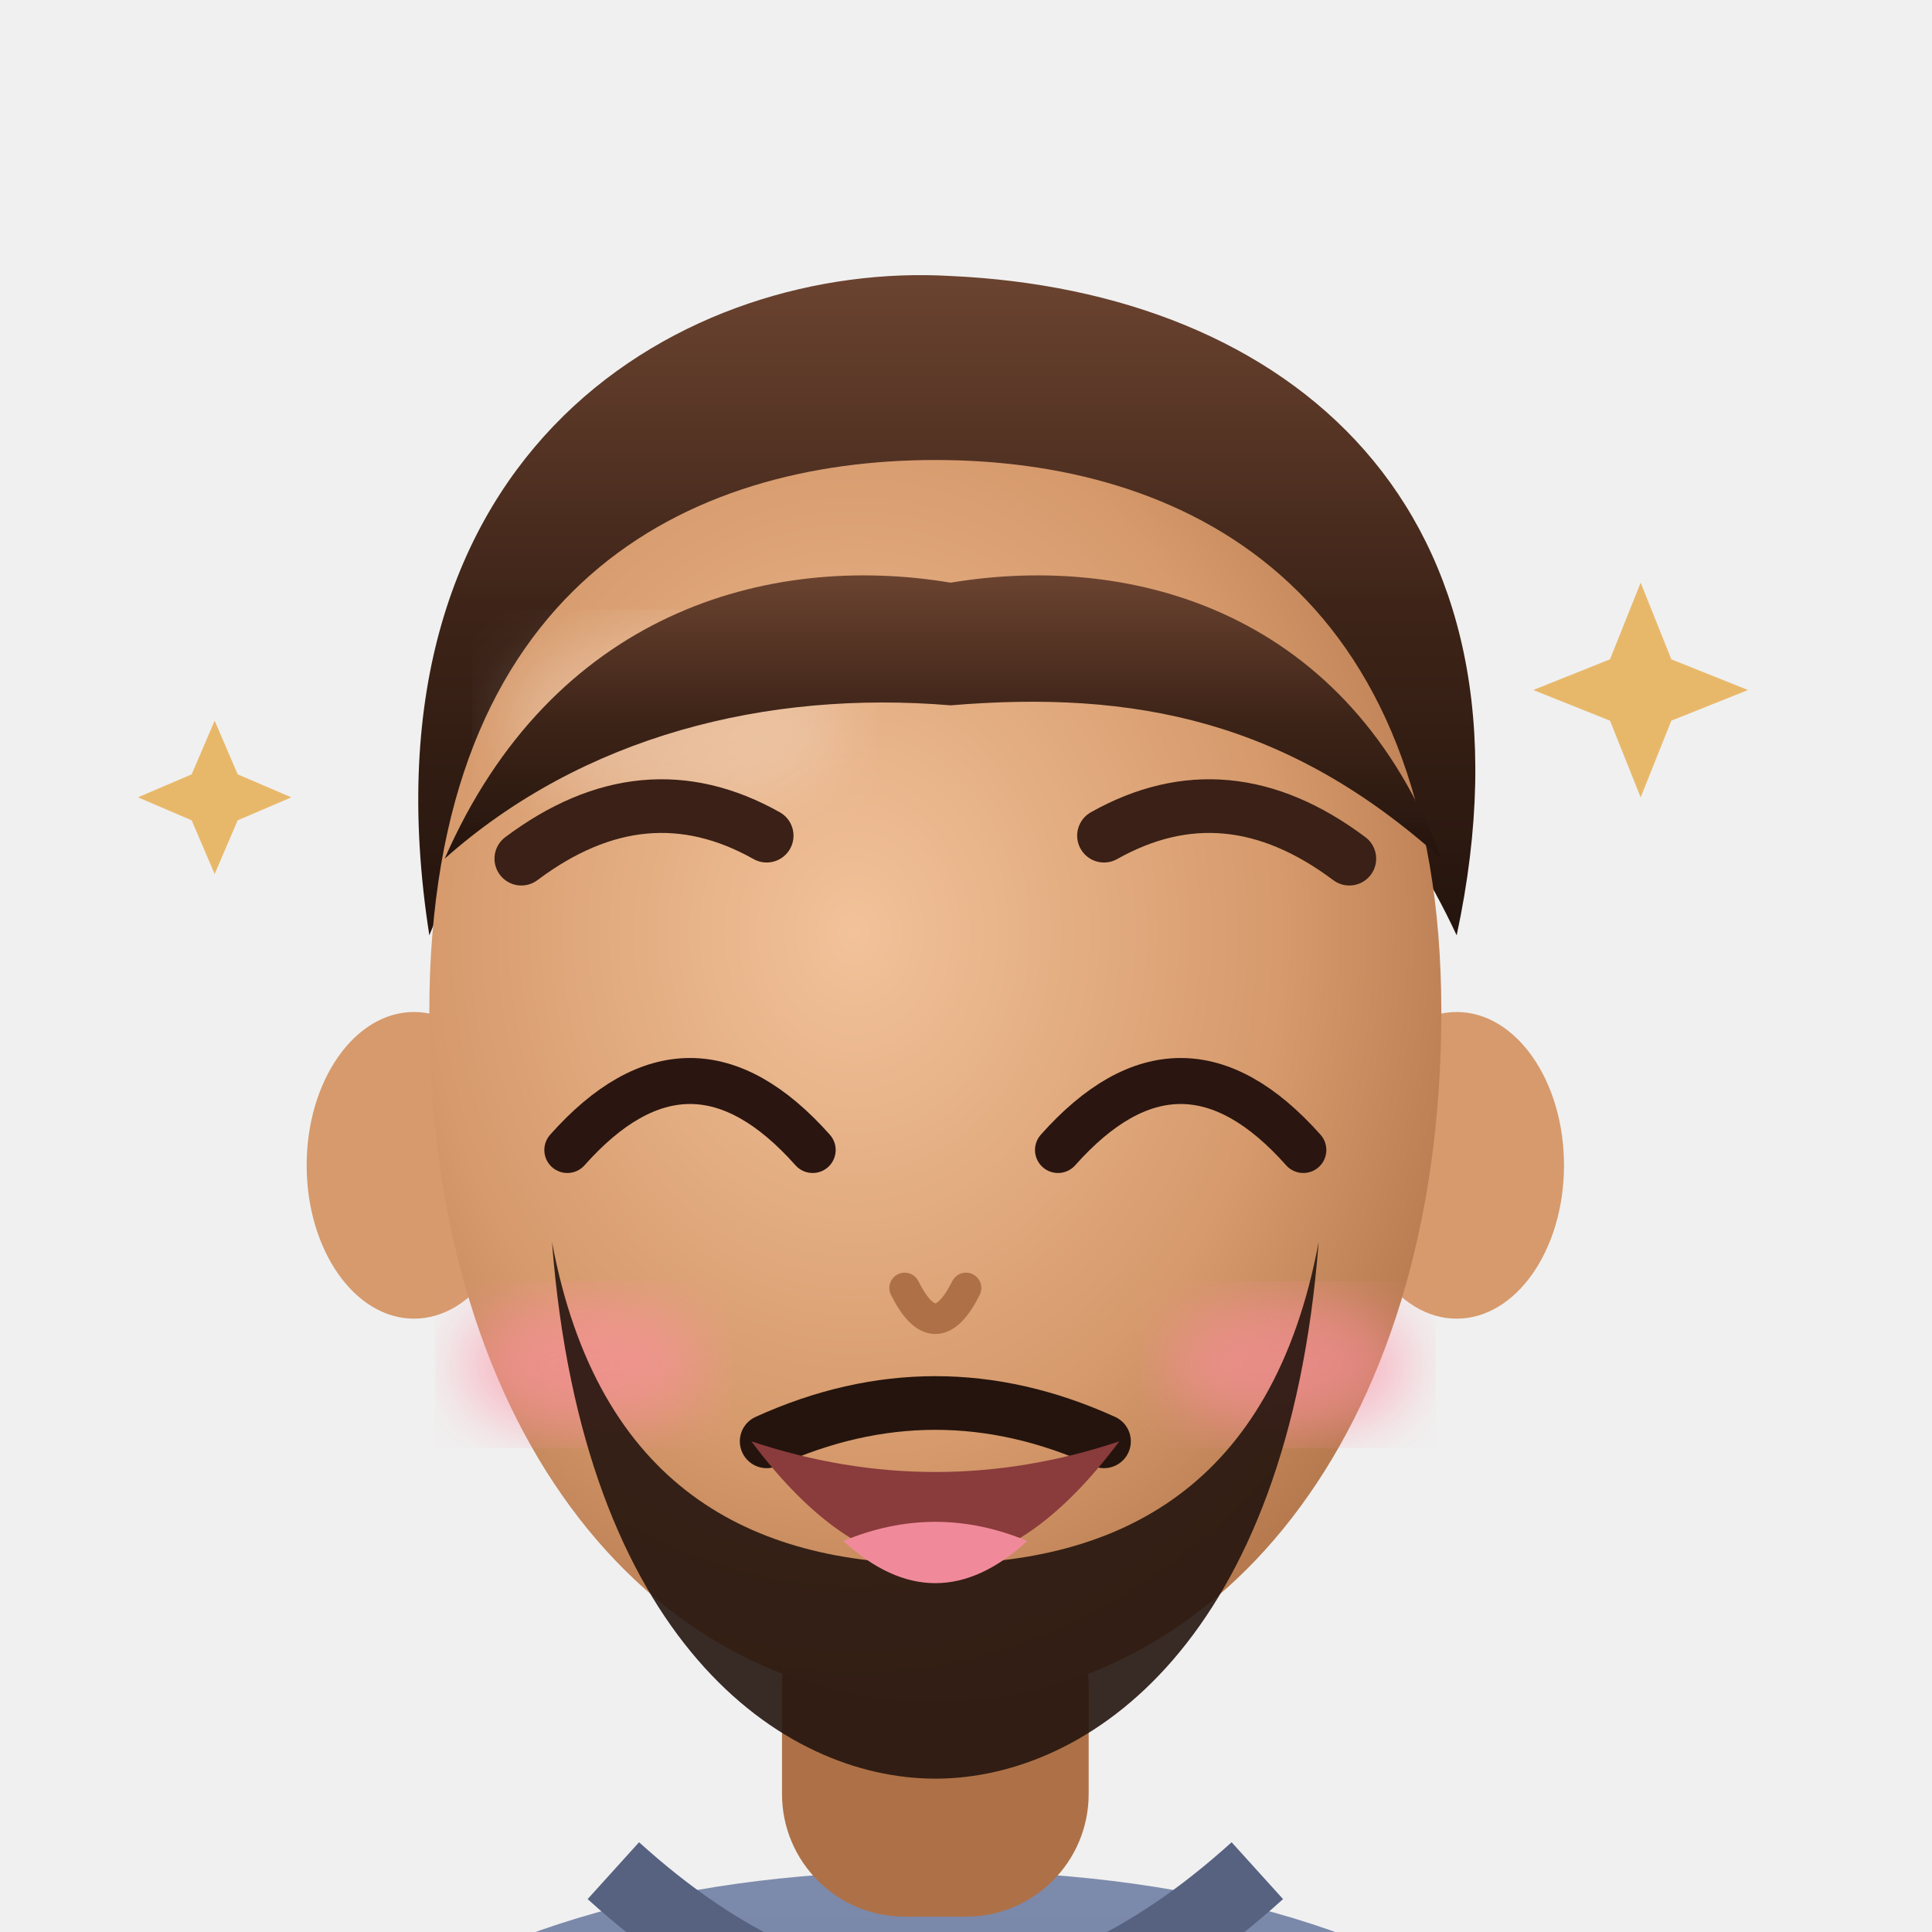
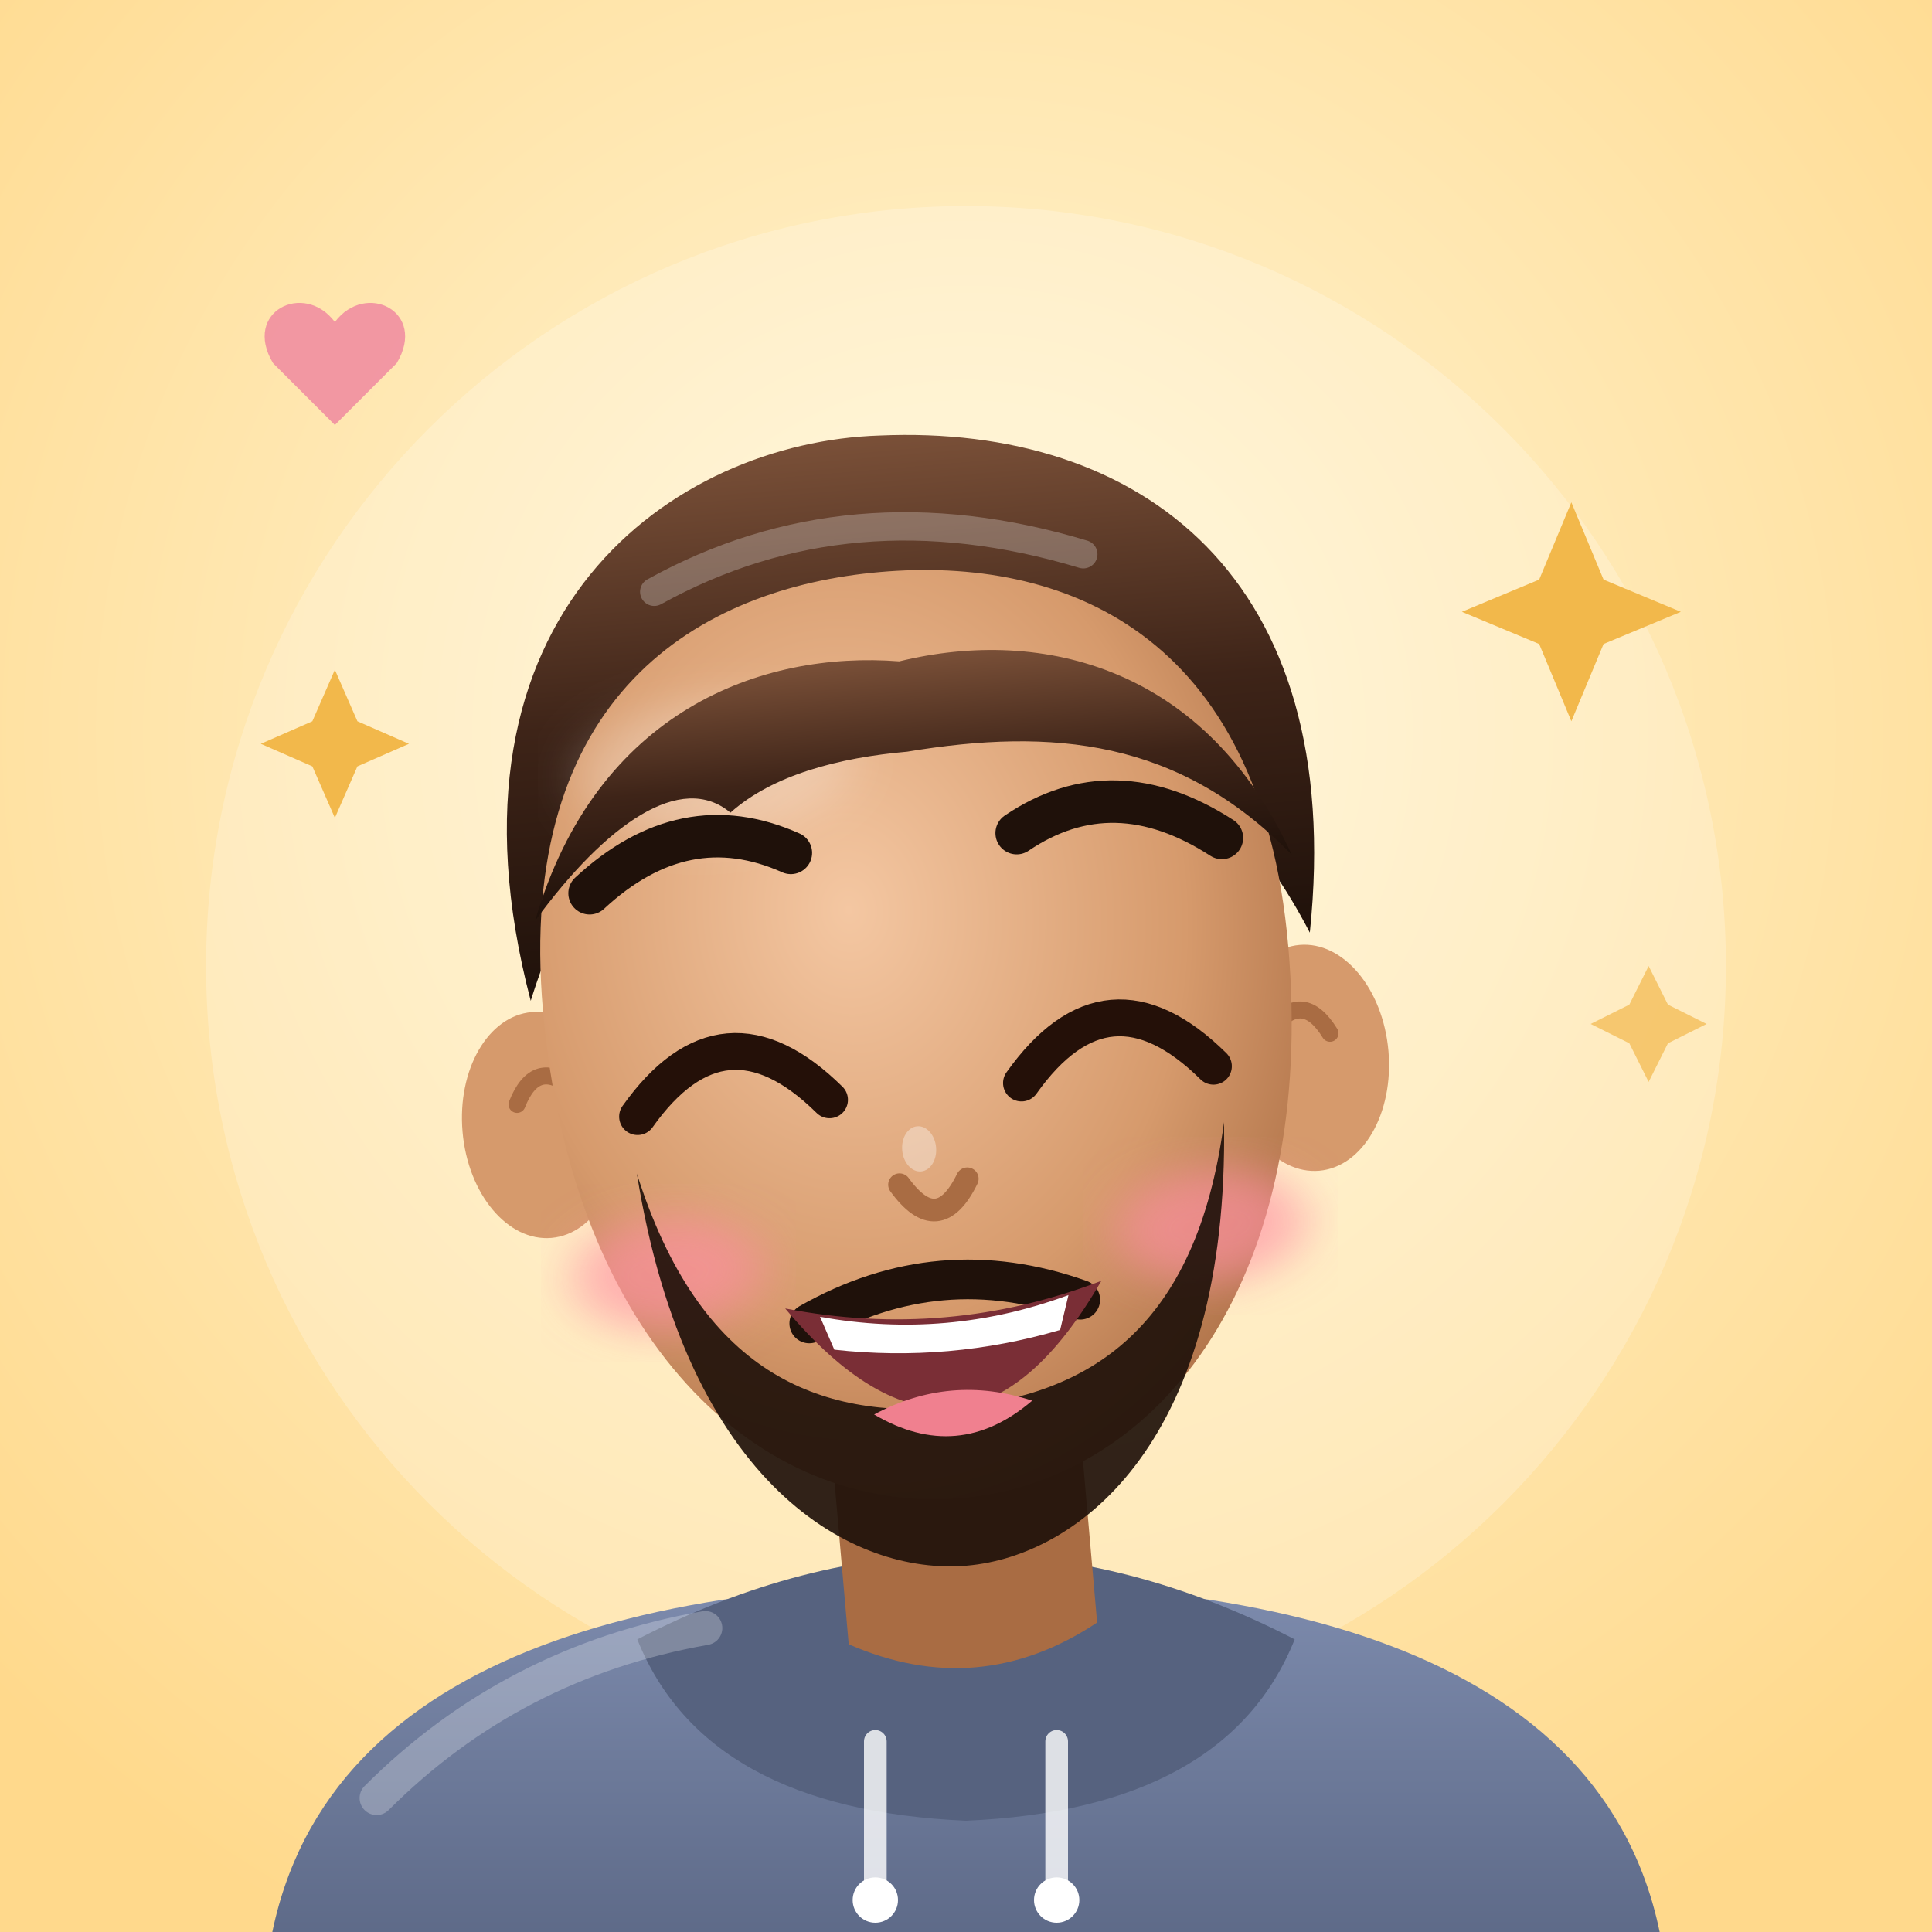
- <svg xmlns="http://www.w3.org/2000/svg" viewBox="28 18 252 252">
+ <svg xmlns="http://www.w3.org/2000/svg" viewBox="0 0 300 300">
  <defs>
-     <radialGradient id="f239" cx=".42" cy=".38" r=".7">
-       <stop offset="0" stop-color="#F2C29A" />
-       <stop offset=".6" stop-color="#D69A6C" />
-       <stop offset="1" stop-color="#AE7147" />
+     <radialGradient id="bg370" cx=".5" cy=".38" r=".7">
+       <stop offset="0" stop-color="#FFF6D8" />
+       <stop offset="1" stop-color="#FFD98C" />
    </radialGradient>
-     <linearGradient id="h240" x1="0" y1="0" x2="0" y2="1">
-       <stop offset="0" stop-color="#6B4330" />
+     <radialGradient id="f365" cx=".42" cy=".36" r=".72">
+       <stop offset="0" stop-color="#F4C7A2" />
+       <stop offset=".62" stop-color="#D69A6C" />
+       <stop offset="1" stop-color="#A96C43" />
+     </radialGradient>
+     <linearGradient id="h366" x1="0" y1="0" x2="0" y2="1">
+       <stop offset="0" stop-color="#7A5038" />
      <stop offset=".5" stop-color="#3E2418" />
-       <stop offset="1" stop-color="#24140D" />
+       <stop offset="1" stop-color="#1F110A" />
    </linearGradient>
-     <linearGradient id="c241" x1="0" y1="0" x2="0" y2="1">
+     <linearGradient id="c367" x1="0" y1="0" x2="0" y2="1">
      <stop offset="0" stop-color="#7D8BAD" />
      <stop offset="1" stop-color="#56627F" />
    </linearGradient>
-     <filter id="b242">
+     <linearGradient id="sh371" x1="0" y1="0" x2="0" y2="1">
+       <stop offset="0" stop-color="#000" stop-opacity=".22" />
+       <stop offset="1" stop-color="#000" stop-opacity="0" />
+     </linearGradient>
+     <filter id="b368">
      <feGaussianBlur stdDeviation="4" />
    </filter>
+     <clipPath id="clip369">
+       <circle cx="150" cy="150" r="150" />
+     </clipPath>
  </defs>
-   <path d="M84 140 C74 76 118 52 152 54 C196 56 230 84 218 140 C204 110 180 96 150 96 C118 96 96 110 84 140Z" fill="url(#h240)" />
-   <path d="M40 360 C40 290 86 262 150 262 C214 262 260 290 260 360Z" fill="url(#c241)" />
-   <path d="M108 262 Q150 300 192 262" fill="none" stroke="#56627F" stroke-width="10" />
-   <path d="M136 280 v34 M164 280 v34" stroke="#FFFFFF" stroke-opacity=".7" stroke-width="4" stroke-linecap="round" />
-   <rect x="130" y="222" width="40" height="46" rx="16" fill="#AE7147" />
-   <ellipse cx="82" cy="170" rx="14" ry="20" fill="#D69A6C" />
-   <ellipse cx="218" cy="170" rx="14" ry="20" fill="#D69A6C" />
-   <path d="M84 150 C84 94 118 78 150 78 C182 78 216 94 216 150 C216 206 186 240 150 240 C114 240 84 206 84 150Z" fill="url(#f239)" />
-   <ellipse cx="116" cy="112" rx="22" ry="12" fill="#fff" opacity=".22" filter="url(#b242)" />
-   <path d="M86 130 C100 98 128 90 152 94 C176 90 204 98 216 130 C196 112 176 108 152 110 C128 108 104 114 86 130Z" fill="url(#h240)" />
-   <path d="M96 130 q16 -12 32 -3" stroke="#3A2016" stroke-width="7" fill="none" stroke-linecap="round" />
-   <path d="M204 130 q-16 -12 -32 -3" stroke="#3A2016" stroke-width="7" fill="none" stroke-linecap="round" />
-   <path d="M102 168 q16 -18 32 0" stroke="#2A1510" stroke-width="6" fill="none" stroke-linecap="round" />
-   <path d="M166 168 q16 -18 32 0" stroke="#2A1510" stroke-width="6" fill="none" stroke-linecap="round" />
-   <path d="M146 186 q4 8 8 0" stroke="#AE7147" stroke-width="4" fill="none" stroke-linecap="round" />
-   <ellipse cx="104" cy="196" rx="16" ry="9" fill="#FF8FA3" opacity="0.6" filter="url(#b242)" />
-   <ellipse cx="196" cy="196" rx="16" ry="9" fill="#FF8FA3" opacity="0.6" filter="url(#b242)" />
-   <path d="M100 180 C104 232 130 250 150 250 C170 250 196 232 200 180 C194 212 174 222 150 222 C126 222 106 212 100 180Z" fill="#24140D" opacity=".9" />
-   <path d="M128 206 q22 -10 44 0" stroke="#24140D" stroke-width="7" fill="none" stroke-linecap="round" />
-   <path d="M126 206 Q150 238 174 206 Q150 214 126 206Z" fill="#8A3B3B" />
-   <path d="M138 219 Q150 230 162 219 Q150 214 138 219Z" fill="#F08A9A" />
-   <g fill="#E8B86A" transform="translate(-4 24)">
-     <path d="M246 70 l4 10 10 4 -10 4 -4 10 -4 -10 -10 -4 10 -4z" />
-     <path d="M60 88 l3 7 7 3 -7 3 -3 7 -3 -7 -7 -3 7 -3z" />
+   <g>
+     <rect width="300" height="300" fill="url(#bg370)" />
+     <circle cx="150" cy="150" r="118" fill="#fff" opacity=".22" />
+     <g fill="#F2B84B">
+       <path d="M244 78 l5 12 12 5 -12 5 -5 12 -5 -12 -12 -5 12 -5z" />
+       <path d="M52 104 l3.5 8 8 3.5 -8 3.5 -3.5 8 -3.5 -8 -8 -3.5 8 -3.5z" />
+       <path d="M256 150 l3 6 6 3 -6 3 -3 6 -3 -6 -6 -3 6 -3z" opacity=".7" />
+     </g>
+     <path d="M50 60 c-6 -8 -18 -2 -12 8 l12 12 12 -12 c6 -10 -6 -16 -12 -8z" fill="#F08AA0" opacity=".85" transform="translate(4 -6) scale(.8) translate(10 10)" />
+     <g transform="translate(18 24) scale(.88)">
+       <g transform="translate(0 0)">
+         <path d="M26 330 C26 272 80 252 150 252 C220 252 274 272 274 330Z" fill="url(#c367)" />
+         <path d="M92 262 Q150 232 208 262 Q196 292 150 294 Q104 292 92 262Z" fill="#56627F" />
+         <path d="M46 290 Q70 266 104 260" stroke="#fff" stroke-opacity=".25" stroke-width="6" fill="none" stroke-linecap="round" />
+         <path d="M134 280 v26 M166 280 v26" stroke="#FFFFFF" stroke-opacity=".8" stroke-width="4" stroke-linecap="round" />
+         <circle cx="134" cy="308" r="4" fill="#fff" />
+         <circle cx="166" cy="308" r="4" fill="#fff" />
+       </g>
+       <g transform="translate(0 -3) rotate(-5 150 250)">
+         <path d="M82 146 C70 76 116 50 152 52 C198 54 232 84 220 146 C206 112 180 98 150 98 C118 98 96 112 82 146Z" fill="url(#h366)" />
+         <path d="M128 216 h44 v48 q-22 12 -44 0z" fill="#A96C43" />
+         <path d="M128 222 h44 v18 q-22 -4 -44 0z" fill="url(#sh371)" />
+         <ellipse cx="82" cy="168" rx="14" ry="20" fill="#D69A6C" />
+         <ellipse cx="218" cy="168" rx="14" ry="20" fill="#D69A6C" />
+         <path d="M78 164 q4 -8 10 -2" stroke="#A96C43" stroke-width="3" fill="none" stroke-linecap="round" />
+         <path d="M222 164 q-4 -8 -10 -2" stroke="#A96C43" stroke-width="3" fill="none" stroke-linecap="round" />
+         <path d="M84 148 C84 92 118 76 150 76 C182 76 216 92 216 148 C216 206 186 240 150 240 C114 240 84 206 84 148Z" fill="url(#f365)" />
+         <ellipse cx="118" cy="108" rx="24" ry="12" fill="#fff" opacity=".25" filter="url(#b368)" />
+         <path d="M84 132 C98 96 128 88 152 92 C178 88 206 98 218 132 C200 110 178 106 152 108 C140 108 128 110 120 116 C112 108 98 116 84 132Z" fill="url(#h366)" />
+         <path d="M110 76 q36 -16 76 0" stroke="#fff" stroke-opacity=".25" stroke-width="5" fill="none" stroke-linecap="round" />
+         <path d="M99 168 Q116 148 133 168" stroke="#241008" stroke-width="6.5" fill="none" stroke-linecap="round" />
+         <path d="M167 168 Q184 148 201 168" stroke="#241008" stroke-width="6.5" fill="none" stroke-linecap="round" />
+         <path d="M94 128 q18 -14 36 -4" stroke="#1F110A" stroke-width="7.5" fill="none" stroke-linecap="round" />
+         <path d="M206 128 q-18 -14 -36 -4" stroke="#1F110A" stroke-width="7.5" fill="none" stroke-linecap="round" />
+         <path d="M144 184 q6 10 12 0" stroke="#A96C43" stroke-width="4" fill="none" stroke-linecap="round" />
+         <ellipse cx="148" cy="178" rx="3" ry="4" fill="#fff" opacity=".35" />
+         <ellipse cx="102" cy="196" rx="17" ry="10" fill="#FF8FA3" opacity="0.65" filter="url(#b368)" />
+         <ellipse cx="198" cy="196" rx="17" ry="10" fill="#FF8FA3" opacity="0.65" filter="url(#b368)" />
+         <path d="M98 178 C102 234 130 252 150 252 C170 252 198 234 202 178 C194 214 174 224 150 224 C126 224 106 214 98 178Z" fill="#1F110A" opacity=".92" />
+         <path d="M126 207 q24 -11 48 0" stroke="#1F110A" stroke-width="7" fill="none" stroke-linecap="round" />
+         <path d="M122 204 Q150 244 178 204 Q150 212 122 204Z" fill="#7A2E36" />
+         <path d="M128 206 Q150 212 172 206 L170 212 Q150 216 130 212Z" fill="#fff" />
+         <path d="M136 224 Q150 234 164 224 Q150 218 136 224Z" fill="#F0808F" />
+       </g>
+     </g>
  </g>
</svg>
